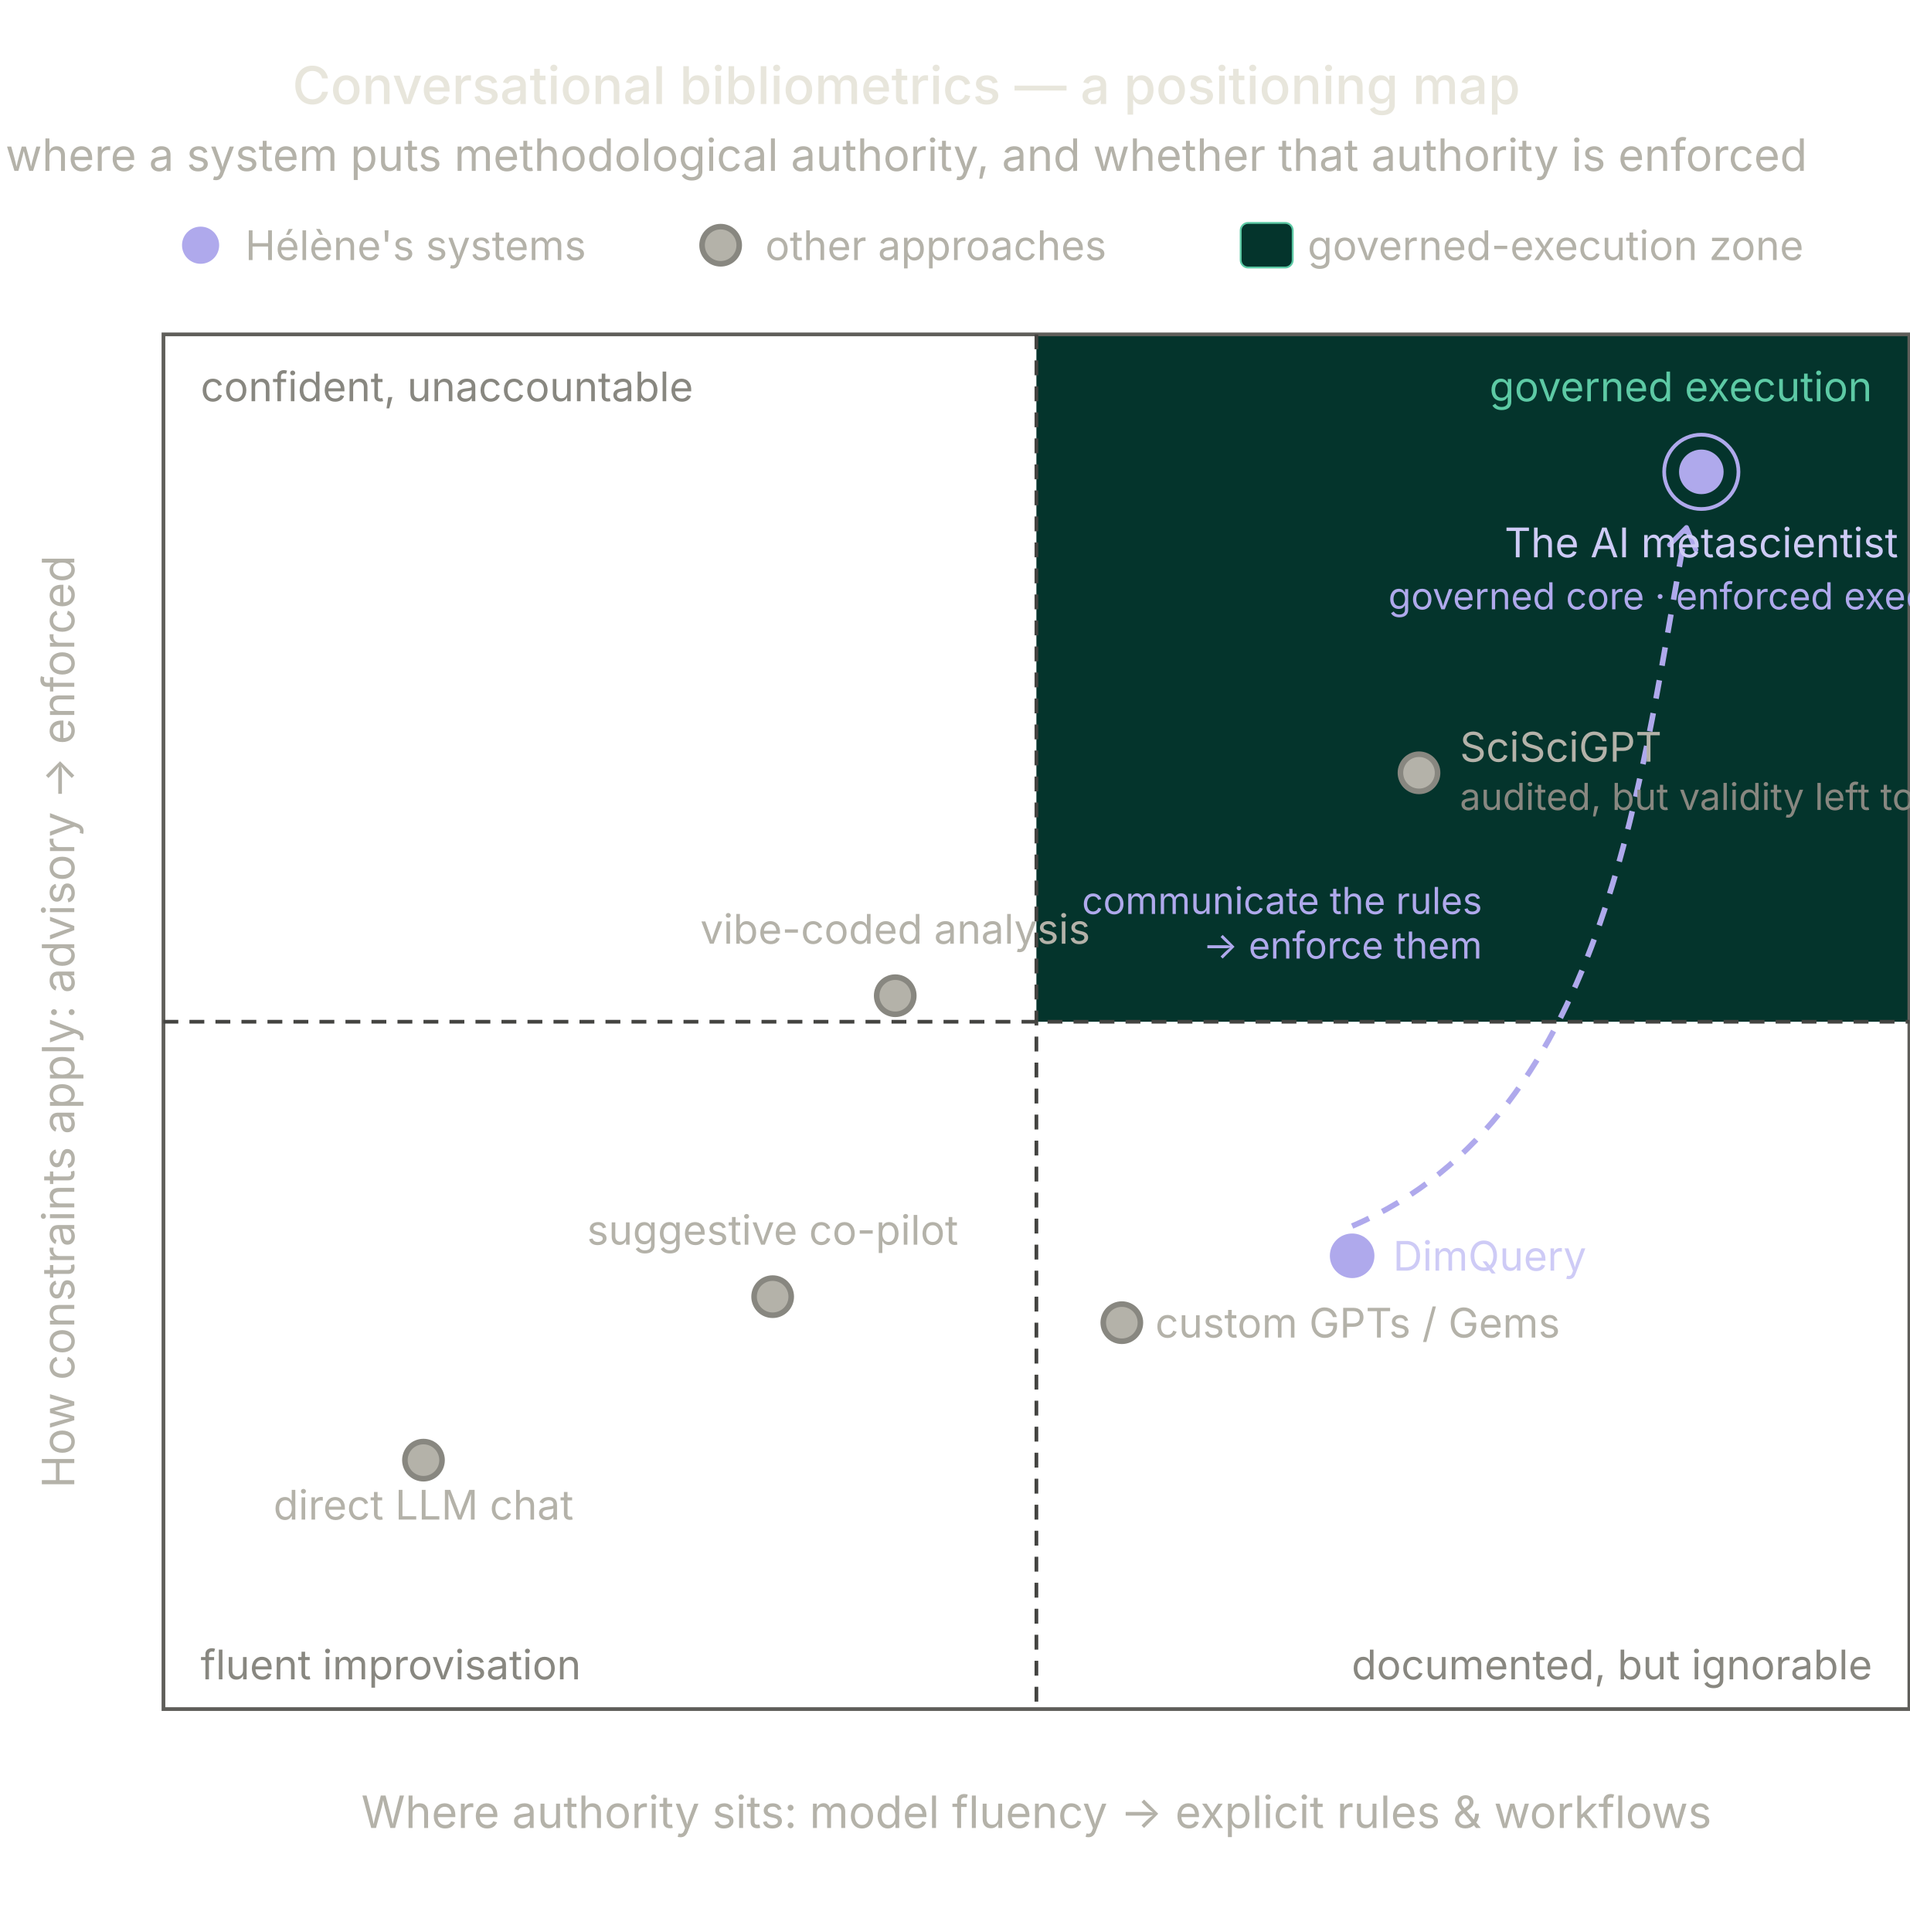
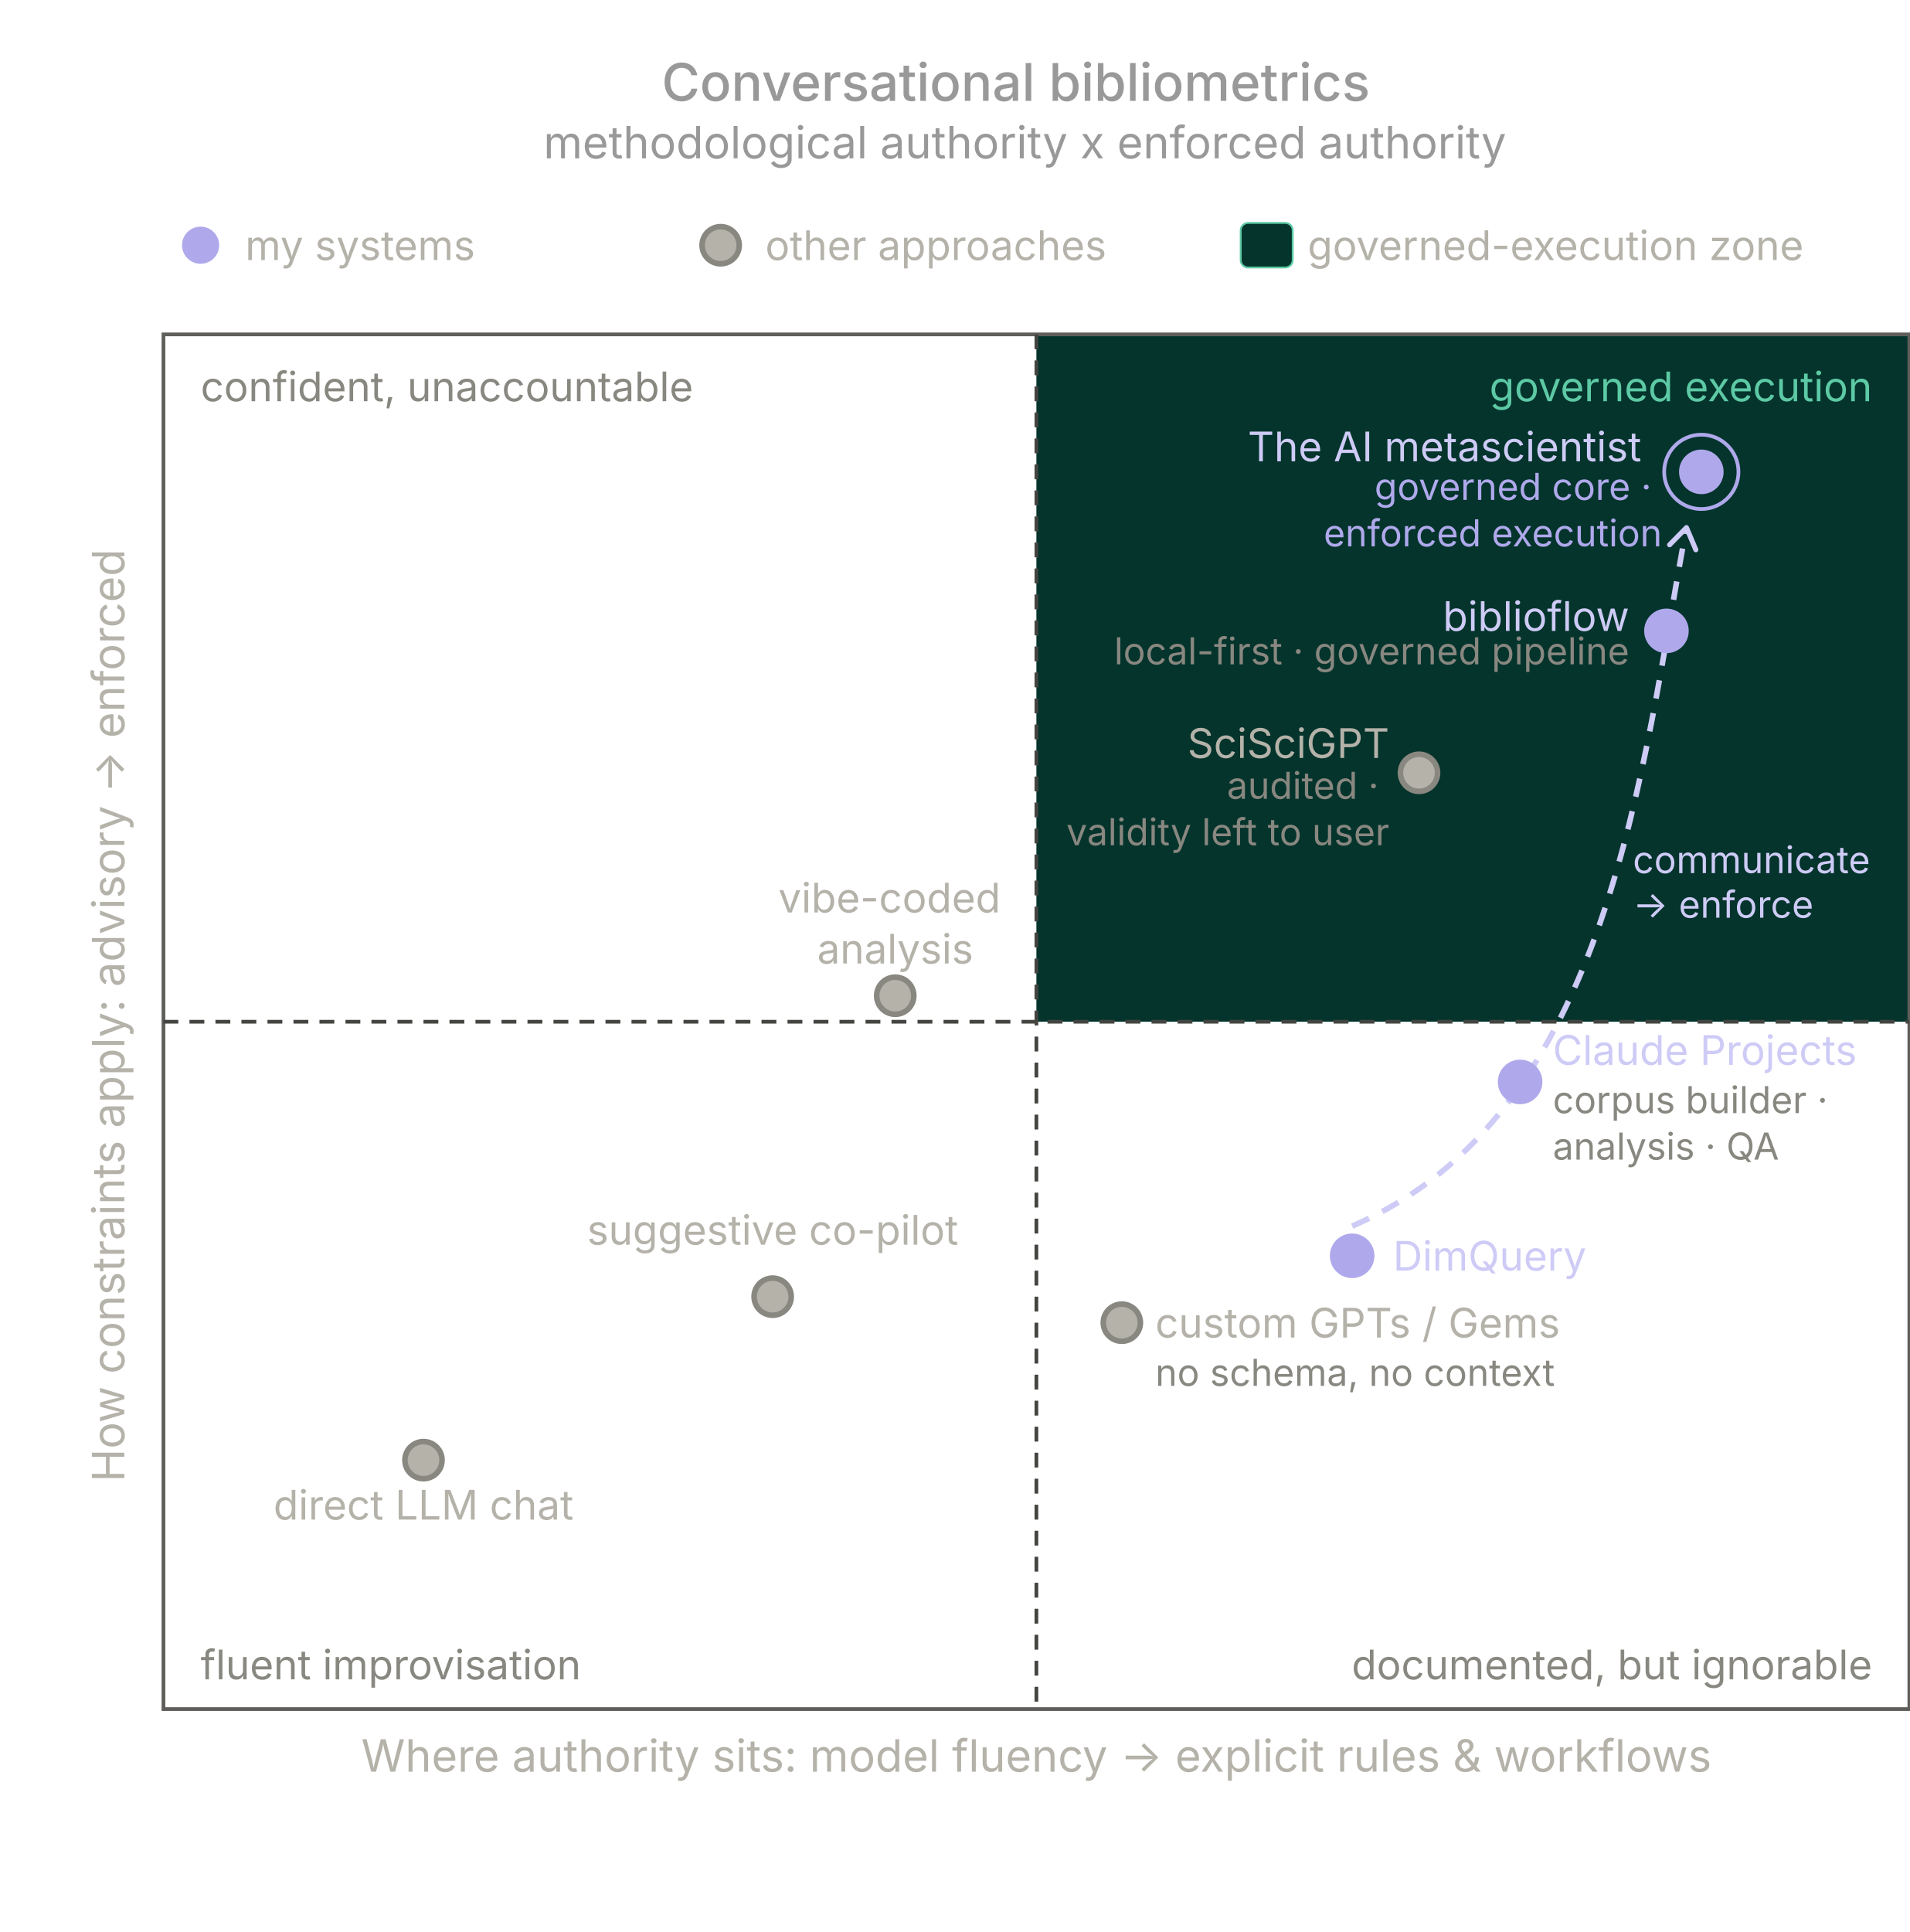
- <svg xmlns="http://www.w3.org/2000/svg" width="100%" viewBox="106 0 514 520" role="img">
-   <defs>
+ <svg xmlns="http://www.w3.org/2000/svg" width="100%" viewBox="106 0 514 520" role="img" version="1.1" id="svg28">
+   <defs id="defs1">
    <marker id="arrow" viewBox="0 0 10 10" refX="8" refY="5" markerWidth="6" markerHeight="6" orient="auto-start-reverse">
-       <path d="M2 1L8 5L2 9" fill="none" stroke="context-stroke" stroke-width="1.5" stroke-linecap="round" stroke-linejoin="round" />
+       <path d="M2 1L8 5L2 9" fill="none" stroke="context-stroke" stroke-width="1.5" stroke-linecap="round" stroke-linejoin="round" id="path1" />
    </marker>
-     <style>
+     <style id="style1">
text{font-family:"Anthropic Sans",-apple-system,system-ui,"Segoe UI",sans-serif;}
.ttl{font-size:14px;font-weight:500;}
.sub{font-size:12px;font-weight:400;}
.sm{font-size:11px;font-weight:400;}
.nt{font-size:10px;font-weight:400;}
</style>
  </defs>
-   <text x="350" y="28" class="ttl" fill="#E8E6DC" text-anchor="middle">Conversational bibliometrics — a positioning map</text>
-   <text x="350" y="46" class="sub" fill="#B4B2A9" text-anchor="middle">where a system puts methodological authority, and whether that authority is enforced</text>
-   <circle cx="160" cy="66" r="5" fill="#AFA9EC" />
-   <text x="172" y="70" class="sm" fill="#B4B2A9">Hélène's systems</text>
-   <circle cx="300" cy="66" r="5" fill="#B4B2A9" stroke="#888780" stroke-width="1.5" />
-   <text x="312" y="70" class="sm" fill="#B4B2A9">other approaches</text>
-   <rect x="440" y="60" width="14" height="12" rx="2" fill="#04342C" stroke="#5DCAA5" stroke-width="0.5" />
-   <text x="458" y="70" class="sm" fill="#B4B2A9">governed-execution zone</text>
-   <rect x="385" y="90" width="235" height="185" fill="#04342C" />
-   <rect x="150" y="90" width="470" height="370" fill="none" stroke="#5F5E5A" stroke-width="1" />
-   <line x1="385" y1="90" x2="385" y2="460" stroke="#444441" stroke-width="1" stroke-dasharray="4 3" />
-   <line x1="150" y1="275" x2="620" y2="275" stroke="#444441" stroke-width="1" stroke-dasharray="4 3" />
-   <text x="160" y="108" class="sm" fill="#888780">confident, unaccountable</text>
-   <text x="610" y="108" class="sm" fill="#5DCAA5" text-anchor="end">governed execution</text>
-   <text x="160" y="452" class="sm" fill="#888780">fluent improvisation</text>
-   <text x="610" y="452" class="sm" fill="#888780" text-anchor="end">documented, but ignorable</text>
-   <text x="385" y="492" class="sub" fill="#B4B2A9" text-anchor="middle">Where authority sits:  model fluency  →  explicit rules &amp; workflows</text>
-   <text x="126" y="275" class="sub" fill="#B4B2A9" text-anchor="middle" transform="rotate(-90 126 275)">How constraints apply:  advisory  →  enforced</text>
-   <path d="M470 330 C 540 300 548 205 560 142" fill="none" stroke="#AFA9EC" stroke-width="1.5" stroke-dasharray="5 4" marker-end="url(#arrow)" />
-   <text x="505" y="246" class="nt" fill="#AFA9EC" text-anchor="end">communicate the rules</text>
-   <text x="505" y="258" class="nt" fill="#AFA9EC" text-anchor="end">→ enforce them</text>
-   <circle cx="220" cy="393" r="5" fill="#B4B2A9" stroke="#888780" stroke-width="1.5" />
-   <text x="220" y="409" class="sm" fill="#B4B2A9" text-anchor="middle">direct LLM chat</text>
-   <circle cx="314" cy="349" r="5" fill="#B4B2A9" stroke="#888780" stroke-width="1.5" />
-   <text x="314" y="335" class="sm" fill="#B4B2A9" text-anchor="middle">suggestive co-pilot</text>
-   <circle cx="408" cy="356" r="5" fill="#B4B2A9" stroke="#888780" stroke-width="1.5" />
-   <text x="417" y="360" class="sm" fill="#B4B2A9">custom GPTs / Gems</text>
-   <circle cx="347" cy="268" r="5" fill="#B4B2A9" stroke="#888780" stroke-width="1.5" />
-   <text x="347" y="254" class="sm" fill="#B4B2A9" text-anchor="middle">vibe-coded analysis</text>
-   <circle cx="488" cy="208" r="5" fill="#B4B2A9" stroke="#888780" stroke-width="1.5" />
-   <text x="499" y="205" class="sm" fill="#B4B2A9">SciSciGPT</text>
-   <text x="499" y="218" class="nt" fill="#888780">audited, but validity left to user</text>
-   <circle cx="470" cy="338" r="6" fill="#AFA9EC" />
-   <text x="481" y="342" class="sm" fill="#CECBF6">DimQuery</text>
-   <circle cx="564" cy="127" r="6" fill="#AFA9EC" />
-   <circle cx="564" cy="127" r="10" fill="none" stroke="#AFA9EC" stroke-width="1" />
-   <text x="564" y="150" class="sm" fill="#CECBF6" text-anchor="middle" font-weight="500">The AI metascientist</text>
-   <text x="564" y="164" class="nt" fill="#AFA9EC" text-anchor="middle">governed core · enforced execution</text>
+   <text x="379.469" y="27.158" class="ttl" fill="#E8E6DC" text-anchor="middle" id="text1" style="fill:#999999">Conversational bibliometrics</text>
+   <text x="381.891" y="42.632" class="sub" fill="#b4b2a9" text-anchor="middle" id="text2" style="fill:#999999">methodological authority x enforced authority</text>
+   <circle cx="160" cy="66" r="5" fill="#AFA9EC" id="circle2" />
+   <text x="172" y="70" class="sm" fill="#b4b2a9" id="text3">my systems</text>
+   <circle cx="300" cy="66" r="5" fill="#B4B2A9" stroke="#888780" stroke-width="1.5" id="circle3" />
+   <text x="312" y="70" class="sm" fill="#B4B2A9" id="text4">other approaches</text>
+   <rect x="440" y="60" width="14" height="12" rx="2" fill="#04342C" stroke="#5DCAA5" stroke-width="0.5" id="rect4" />
+   <text x="458" y="70" class="sm" fill="#B4B2A9" id="text5">governed-execution zone</text>
+   <rect x="385" y="90" width="235" height="185" fill="#04342C" id="rect5" />
+   <rect x="150" y="90" width="470" height="370" fill="none" stroke="#5F5E5A" stroke-width="1" id="rect6" />
+   <line x1="385" y1="90" x2="385" y2="460" stroke="#444441" stroke-width="1" stroke-dasharray="4 3" id="line6" />
+   <line x1="150" y1="275" x2="620" y2="275" stroke="#444441" stroke-width="1" stroke-dasharray="4 3" id="line7" />
+   <text x="160" y="108" class="sm" fill="#888780" id="text7">confident, unaccountable</text>
+   <text x="610" y="108" class="sm" fill="#5DCAA5" text-anchor="end" id="text8">governed execution</text>
+   <text x="160" y="452" class="sm" fill="#888780" id="text9">fluent improvisation</text>
+   <text x="610" y="452" class="sm" fill="#888780" text-anchor="end" id="text10">documented, but ignorable</text>
+   <text x="385" y="476.845" class="sub" fill="#b4b2a9" text-anchor="middle" id="text11">Where authority sits: model fluency → explicit rules &amp; workflows</text>
+   <text x="-273.316" y="139.472" class="sub" fill="#b4b2a9" text-anchor="middle" transform="rotate(-90)" id="text12">How constraints apply: advisory → enforced</text>
+   <path d="M470 330 C 540 300 548 205 560 142" fill="none" stroke="#CECBF6" stroke-width="1.5" stroke-dasharray="5 4" marker-end="url(#arrow)" id="path12" />
+   <text x="545.555" y="235" class="nt" fill="#cecbf6" text-anchor="start" id="text13">communicate</text>
+   <text x="545.555" y="247" class="nt" fill="#cecbf6" text-anchor="start" id="text14">→ enforce</text>
+   <circle cx="220" cy="393" r="5" fill="#B4B2A9" stroke="#888780" stroke-width="1.5" id="circle14" />
+   <text x="220" y="409" class="sm" fill="#B4B2A9" text-anchor="middle" id="text15">direct LLM chat</text>
+   <circle cx="314" cy="349" r="5" fill="#B4B2A9" stroke="#888780" stroke-width="1.5" id="circle15" />
+   <text x="314" y="335" class="sm" fill="#B4B2A9" text-anchor="middle" id="text16">suggestive co-pilot</text>
+   <circle cx="408" cy="356" r="5" fill="#B4B2A9" stroke="#888780" stroke-width="1.5" id="circle16" />
+   <text x="417" y="360" class="sm" fill="#B4B2A9" id="text17">custom GPTs / Gems</text>
+   <text x="417" y="373" class="nt" fill="#888780" id="text18">no schema, no context</text>
+   <circle cx="347" cy="268" r="5" fill="#B4B2A9" stroke="#888780" stroke-width="1.5" id="circle18" />
+   <text x="347" y="245.586" class="sm" fill="#b4b2a9" text-anchor="middle" id="text19">
+     <tspan id="tspan35" x="347" y="245.586">vibe-coded</tspan>
+     <tspan id="tspan36" x="347" y="259.336">analysis</tspan>
+   </text>
+   <circle cx="488" cy="208" r="5" fill="#B4B2A9" stroke="#888780" stroke-width="1.5" id="circle19" />
+   <text x="480" y="204" class="sm" fill="#b4b2a9" text-anchor="end" id="text20">SciSciGPT</text>
+   <text x="480" y="215" class="nt" fill="#888780" text-anchor="end" id="text21">
+     <tspan id="tspan32" x="480" y="215">audited ·</tspan>
+     <tspan id="tspan33" x="480" y="227.5">validity left to user</tspan>
+   </text>
+   <circle cx="470" cy="338" r="6" fill="#AFA9EC" id="circle21" />
+   <text x="481" y="342" class="sm" fill="#CECBF6" id="text22">DimQuery</text>
+   <circle cx="564" cy="127" r="6" fill="#AFA9EC" id="circle22" />
+   <circle cx="564" cy="127" r="10" fill="none" stroke="#AFA9EC" stroke-width="1" id="circle23" />
+   <text x="494.883" y="124.156" class="sm" fill="#cecbf6" text-anchor="middle" font-weight="500" id="text23">The AI metascientist</text>
+   <text x="553.428" y="134.55" class="nt" fill="#afa9ec" text-anchor="middle" id="text24" style="text-align:end;text-anchor:end">
+     <tspan id="tspan30" x="553.428" y="134.55">governed core ·</tspan>
+     <tspan id="tspan31" x="553.428" y="147.05">enforced execution</tspan>
+   </text>
+   <circle cx="515.217" cy="291.202" r="6" fill="#afa9ec" id="circle24" />
+   <text x="524.01" y="286.606" class="sm" fill="#cecbf6" text-anchor="start" id="text25">Claude Projects</text>
+   <text x="524.01" y="299.606" class="nt" fill="#888780" text-anchor="start" id="text26">
+     <tspan id="tspan28" x="524.01" y="299.606">corpus builder ·</tspan>
+     <tspan id="tspan29" x="524.01" y="312.106">analysis · QA</tspan>
+   </text>
+   <circle cx="554.611" cy="169.803" r="6" fill="#afa9ec" id="circle26" />
+   <text x="544.611" y="169.803" class="sm" fill="#cecbf6" text-anchor="end" id="text27">biblioflow</text>
+   <text x="544.611" y="178.803" class="nt" fill="#888780" text-anchor="end" id="text28">local-first · governed pipeline</text>
</svg>
